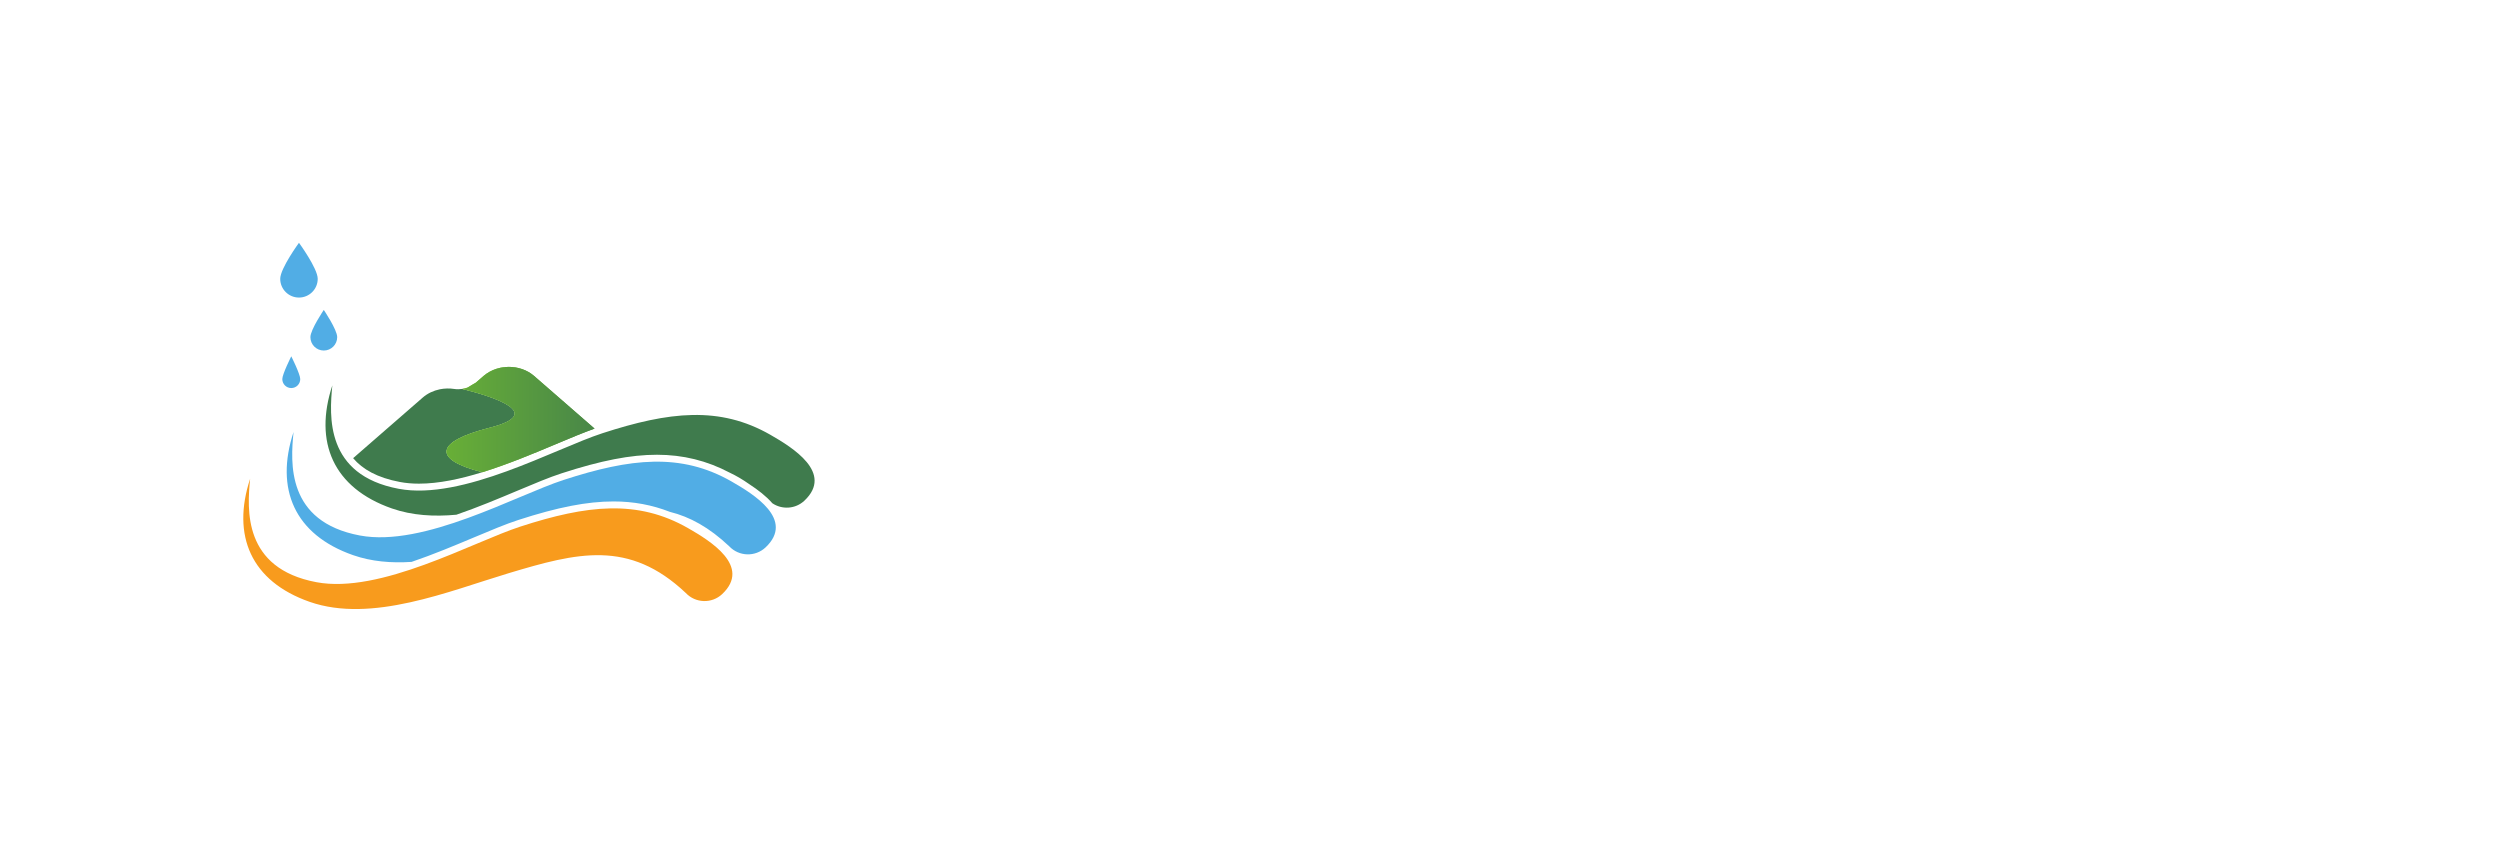
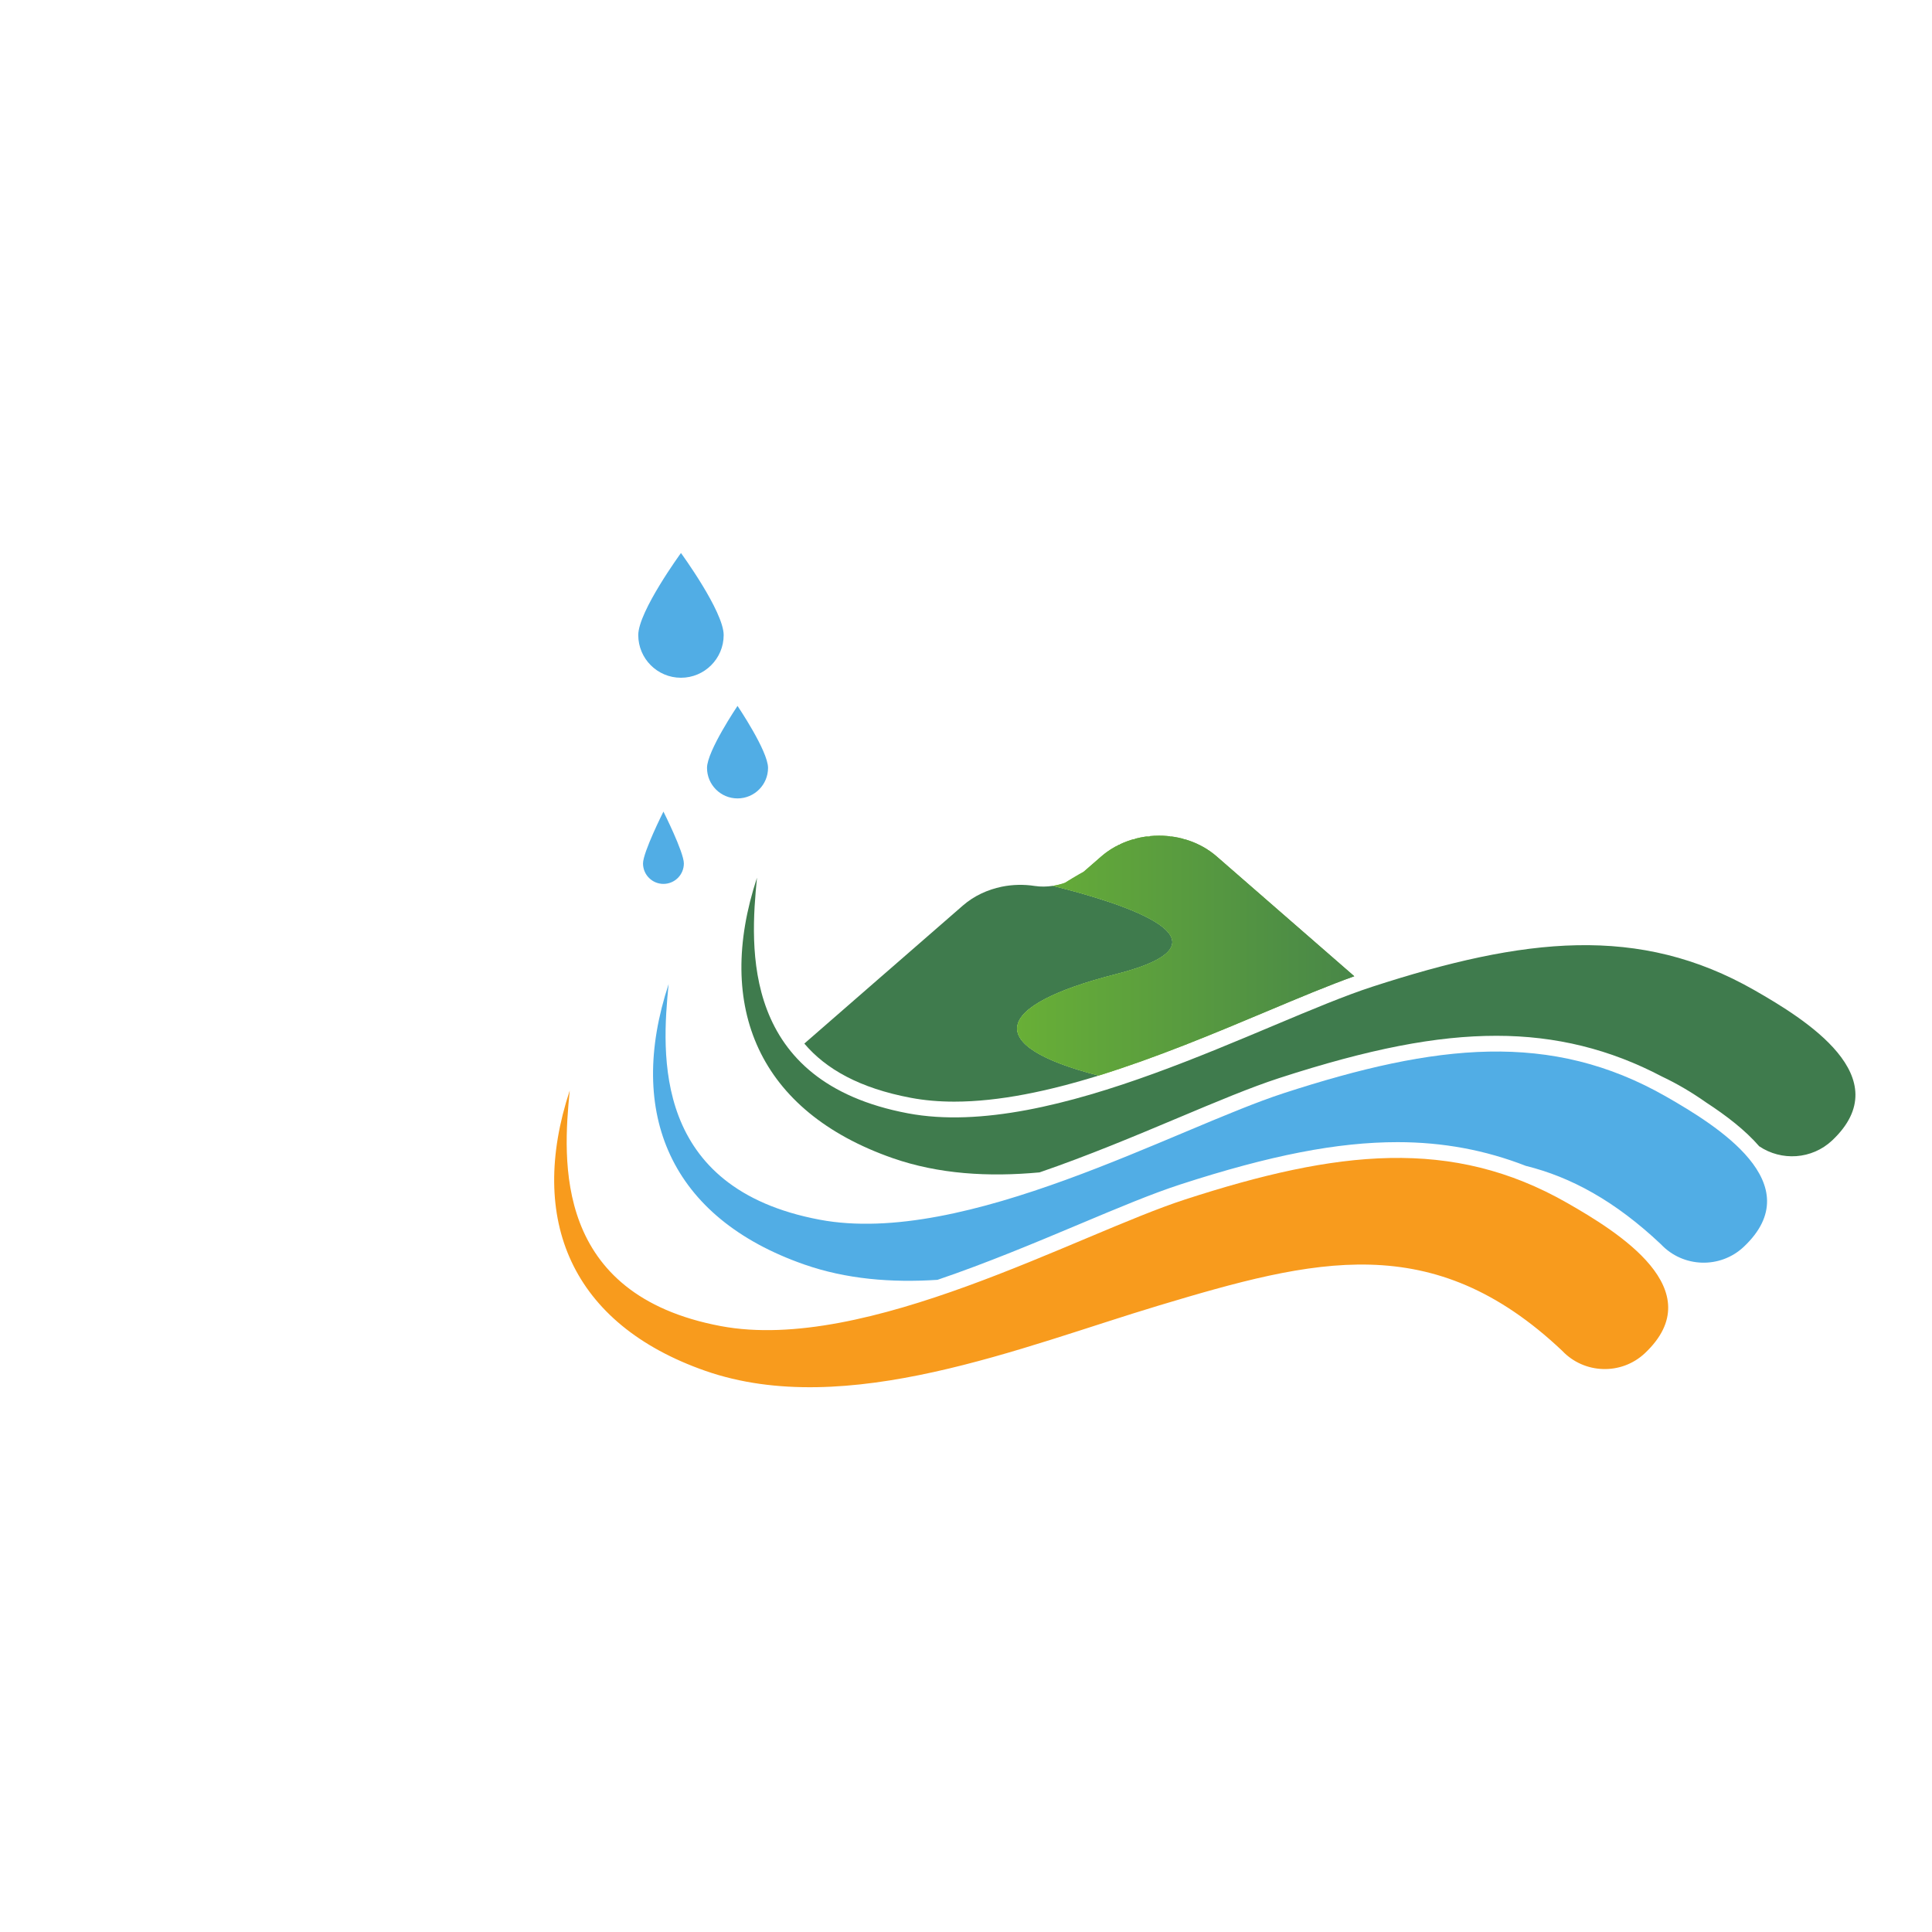
- <svg xmlns="http://www.w3.org/2000/svg" viewBox="0 0 560 190.667" height="190.667" width="560" xml:space="preserve" id="svg2" version="1.1">
+ <svg xmlns="http://www.w3.org/2000/svg" viewBox="0 0 190 190" height="190" width="190" xml:space="preserve" id="svg2" version="1.1">
  <defs id="defs6">
    <clipPath id="clipPath96" clipPathUnits="userSpaceOnUse">
      <path id="path94" d="m 841.129,812.27 c -8.727,-1.79 -17.129,-5.258 -24.43,-10.469 -1.5,-1.071 -2.961,-2.223 -4.371,-3.434 l -5.84,-5.086 -7.168,-6.238 c 0,0 -5.922,-3.242 -13.812,-8.172 -2.887,-1.074 -5.899,-1.781 -8.949,-2.25 52.589,-13.023 141.054,-41.141 46.211,-65.25 -90.59,-23.012 -98.2,-52.836 -12.387,-74.672 42.777,13.25 85.656,31.231 123.558,47.168 24.539,10.313 46.211,19.414 64.95,26.074 L 897.34,798.367 c -11.719,10.203 -27.082,15.27 -42.453,15.27 -4.617,0 -9.239,-0.449 -13.758,-1.367" />
    </clipPath>
    <clipPath id="clipPath102" clipPathUnits="userSpaceOnUse">
      <path id="path100" d="M 724.57,813.637 H 998.891 V 636.699 H 724.57 Z" />
    </clipPath>
    <linearGradient id="linearGradient108" spreadMethod="pad" gradientTransform="matrix(445.925,0,0,445.925,743.794,725.244)" gradientUnits="userSpaceOnUse" y2="0" x2="1" y1="0" x1="0">
      <stop id="stop104" offset="0" style="stop-opacity:1;stop-color:#7fcc2a" />
      <stop id="stop106" offset="1" style="stop-opacity:1;stop-color:#3f7b4d" />
    </linearGradient>
    <linearGradient id="linearGradient116" spreadMethod="pad" gradientTransform="matrix(499.324,0,0,499.324,571.968,725.215)" gradientUnits="userSpaceOnUse" y2="0" x2="1" y1="0" x1="0">
      <stop id="stop112" offset="0" style="stop-opacity:1;stop-color:#7fcc2a" />
      <stop id="stop114" offset="1" style="stop-opacity:1;stop-color:#3f7b4d" />
    </linearGradient>
  </defs>
  <g transform="matrix(1.333333,0,0,-1.333333,0,190.6667)" id="g10">
    <g transform="scale(0.1)" id="g12">
      <path id="path82" style="fill:#51ade5;fill-opacity:1;fill-rule:evenodd;stroke:none" d="m 504.402,793.137 c 0,-8.332 -6.734,-15.078 -15.066,-15.078 -8.313,0 -15.063,6.746 -15.063,15.078 0,8.308 15.063,38.25 15.063,38.25 0,0 15.066,-29.942 15.066,-38.25" />
      <path id="path84" style="fill:#51ade5;fill-opacity:1;fill-rule:evenodd;stroke:none" d="m 566.488,863.629 c 0,-12.441 -10.078,-22.52 -22.508,-22.52 -12.441,0 -22.5,10.079 -22.5,22.52 0,12.441 22.5,45.707 22.5,45.707 0,0 22.508,-33.266 22.508,-45.707" />
      <path id="path86" style="fill:#51ade5;fill-opacity:1;fill-rule:evenodd;stroke:none" d="m 533.766,961.598 c 0,-17.387 -14.114,-31.493 -31.5,-31.493 -17.411,0 -31.5,14.106 -31.5,31.493 0,17.402 31.5,60.512 31.5,60.512 0,0 31.5,-43.11 31.5,-60.512" />
      <path id="path88" style="fill:#3f7b4d;fill-opacity:1;fill-rule:nonzero;stroke:none" d="m 671.871,620.266 c 9.84,-1.868 20.602,-2.817 31.957,-2.817 33.301,0 69.895,7.895 106.555,19.25 -85.813,21.848 -78.203,51.66 12.387,74.672 94.843,24.102 6.39,52.223 -46.211,65.254 -4.411,-0.672 -8.907,-0.77 -13.411,-0.082 -7.988,1.238 -16.218,1.059 -24.16,-0.535 -10.535,-2.164 -20.57,-6.754 -28.797,-13.914 l -53.75,-46.801 -6.363,-5.52 -56.824,-49.492 c 15.84,-18.711 40.656,-32.886 78.617,-40.015" />
      <g id="g90">
        <g clip-path="url(#clipPath96)" id="g92">
          <g clip-path="url(#clipPath102)" id="g98">
            <path id="path110" style="fill:url(#linearGradient108);fill-opacity:1;fill-rule:nonzero;stroke:none" d="m 809,636 v 1 h -4 v 1 h -3 v 1 h -4 v 1 h -3 v 1 h -3 v 1 h -3 v 1 h -3 v 1 h -3 v 1 h -3 v 1 h -2 v 1 h -2 v 1 h -3 v 1 h -2 v 1 h -2 v 1 h -2 v 1 h -2 v 1 h -1 v 1 h -2 v 1 h -1 v 1 h -2 v 1 h -1 v 1 h -1 v 1 h -1 v 1 h -1 v 1 h -1 v 1 h -1 v 1 h -1 v 2 h -1 v 2 h -1 v 9 h 1 v 2 h 1 v 2 h 1 v 1 h 1 v 1 h 1 v 1 h 1 v 1 h 1 v 1 h 1 v 1 h 1 v 1 h 1 v 1 h 2 v 1 h 1 v 1 h 2 v 1 h 2 v 1 h 1 v 1 h 2 v 1 h 2 v 1 h 2 v 1 h 2 v 1 h 2 v 1 h 3 v 1 h 2 v 1 h 3 v 1 h 2 v 1 h 3 v 1 h 3 v 1 h 3 v 1 h 3 v 1 h 3 v 1 h 3 v 1 h 4 v 1 h 4 v 1 h 3 v 1 h 4 v 1 h 3 v 1 h 4 v 1 h 3 v 1 h 4 v 1 h 3 v 1 h 3 v 1 h 2 v 1 h 3 v 1 h 2 v 1 h 2 v 1 h 2 v 1 h 2 v 1 h 2 v 1 h 1 v 1 h 2 v 1 h 1 v 1 h 1 v 1 h 1 v 2 h 1 v 2 h 1 v 4 h -1 v 3 h -1 v 1 h -1 v 1 h -1 v 2 h -2 v 1 h -1 v 1 h -1 v 1 h -1 v 1 h -2 v 1 h -2 v 1 h -1 v 1 h -2 v 1 h -2 v 1 h -2 v 1 h -2 v 1 h -2 v 1 h -2 v 1 h -3 v 1 h -2 v 1 h -2 v 1 h -3 v 1 h -3 v 1 h -3 v 1 h -2 v 1 h -3 v 1 h -3 v 1 h -3 v 1 h -4 v 1 h -3 v 1 h -3 v 1 h -4 v 1 h -3 v 1 h -4 v 1 h -4 v 1 h -4 v 1 h -3 v 1 h -3 v 1 h 2 v 1 h 4 v 1 h 3 v 1 h 2 v 1 h 1 v 1 h 2 v 1 h 2 v 1 h 2 v 1 h 1 v 1 h 2 v 1 h 2 v 1 h 1 v 1 h 1 v 1 h 1 v 1 h 1 v 1 h 2 v 1 h 1 v 1 h 1 v 1 h 1 v 1 h 1 v 1 h 1 v 1 h 1 v 1 h 2 v 1 h 1 v 1 h 1 v 1 h 2 v 1 h 1 v 1 h 2 v 1 h 2 v 1 h 2 v 1 h 2 v 1 h 1 v 1 h 3 v 1 h 3 v 1 h 4 v 1 h 3 v 1 h 8 v 1 h 15 v -1 h 7 v -1 h 3 v -1 h 4 v -1 h 3 v -1 h 2 v -1 h 2 v -1 h 2 v -1 h 2 v -1 h 2 v -1 h 1 v -1 h 2 v -1 h 1 v -1 h 2 v -1 h 1 v -1 h 1 v -1 h 1 v -1 h 2 v -1 h 1 v -1 h 1 v -1 h 1 v -1 h 1 v -1 h 1 v -1 h 1 v -1 h 2 v -1 h 1 v -1 h 1 v -1 h 1 v -1 h 1 v -1 h 1 v -1 h 1 v -1 h 2 v -1 h 1 v -1 h 1 v -1 h 1 v -1 h 1 v -1 h 1 v -1 h 2 v -1 h 1 v -1 h 1 v -1 h 1 v -1 h 1 v -1 h 1 v -1 h 1 v -1 h 2 v -1 h 1 v -1 h 1 v -1 h 1 v -1 h 1 v -1 h 1 v -1 h 1 v -1 h 2 v -1 h 1 v -1 h 1 v -1 h 1 v -1 h 1 v -1 h 1 v -1 h 1 v -1 h 2 v -1 h 1 v -1 h 1 v -1 h 1 v -1 h 1 v -1 h 1 v -1 h 2 v -1 h 1 v -1 h 1 v -1 h 1 v -1 h 1 v -1 h 1 v -1 h 1 v -1 h 2 v -1 h 1 v -1 h 1 v -1 h 1 v -1 h 1 v -1 h 1 v -1 h 1 v -1 h 2 v -1 h 1 v -1 h 1 v -1 h 1 v -1 h 1 v -1 h 1 v -1 h 2 v -1 h 1 v -1 h 1 v -1 h 1 v -1 h 1 v -1 h 1 v -1 h 1 v -1 h 2 v -1 h 1 v -1 h 1 v -1 h 1 v -1 h 1 v -1 h 1 v -1 h 1 v -1 h 2 v -1 h 1 v -1 h 1 v -1 h 1 v -1 h 1 v -1 h 1 v -2 h -2 v -1 h -3 v -1 h -3 v -1 h -2 v -1 h -3 v -1 h -2 v -1 h -3 v -1 h -3 v -1 h -2 v -1 h -3 v -1 h -2 v -1 h -3 v -1 h -2 v -1 h -2 v -1 h -3 v -1 h -2 v -1 h -3 v -1 h -2 v -1 h -3 v -1 h -2 v -1 h -2 v -1 h -3 v -1 h -2 v -1 h -2 v -1 h -3 v -1 h -2 v -1 h -3 v -1 h -2 v -1 h -2 v -1 h -3 v -1 h -2 v -1 h -3 v -1 h -2 v -1 h -2 v -1 h -3 v -1 h -2 v -1 h -3 v -1 h -2 v -1 h -2 v -1 h -3 v -1 h -2 v -1 h -3 v -1 h -2 v -1 h -3 v -1 h -2 v -1 h -3 v -1 h -2 v -1 h -3 v -1 h -2 v -1 h -3 v -1 h -2 v -1 h -3 v -1 h -3 v -1 h -2 v -1 h -3 v -1 h -3 v -1 h -2 v -1 h -3 v -1 h -3 v -1 h -2 v -1 h -3 v -1 h -3 v -1 h -2 v -1 h -3 v -1 h -3 v -1 h -3 v -1 h -3 v -1 h -3 v -1 h -3 v -1 h -3 v -1 h -3 v -1 h -3 v -1 h -3 v -1" />
            <path id="path118" style="fill:url(#linearGradient116);fill-opacity:1;fill-rule:nonzero;stroke:none" d="m 809,636 v 1 h -4 v 1 h -3 v 1 h -4 v 1 h -3 v 1 h -3 v 1 h -3 v 1 h -3 v 1 h -3 v 1 h -3 v 1 h -2 v 1 h -2 v 1 h -3 v 1 h -2 v 1 h -2 v 1 h -2 v 1 h -2 v 1 h -1 v 1 h -2 v 1 h -1 v 1 h -2 v 1 h -1 v 1 h -1 v 1 h -1 v 1 h -1 v 1 h -1 v 1 h -1 v 1 h -1 v 2 h -1 v 2 h -1 v 9 h 1 v 2 h 1 v 2 h 1 v 1 h 1 v 1 h 1 v 1 h 1 v 1 h 1 v 1 h 1 v 1 h 1 v 1 h 1 v 1 h 2 v 1 h 1 v 1 h 2 v 1 h 2 v 1 h 1 v 1 h 2 v 1 h 2 v 1 h 2 v 1 h 2 v 1 h 2 v 1 h 3 v 1 h 2 v 1 h 3 v 1 h 2 v 1 h 3 v 1 h 3 v 1 h 3 v 1 h 3 v 1 h 3 v 1 h 3 v 1 h 4 v 1 h 4 v 1 h 3 v 1 h 4 v 1 h 3 v 1 h 4 v 1 h 3 v 1 h 4 v 1 h 3 v 1 h 3 v 1 h 2 v 1 h 3 v 1 h 2 v 1 h 2 v 1 h 2 v 1 h 2 v 1 h 2 v 1 h 1 v 1 h 2 v 1 h 1 v 1 h 1 v 1 h 1 v 2 h 1 v 2 h 1 v 4 h -1 v 3 h -1 v 1 h -1 v 1 h -1 v 2 h -2 v 1 h -1 v 1 h -1 v 1 h -1 v 1 h -2 v 1 h -2 v 1 h -1 v 1 h -2 v 1 h -2 v 1 h -2 v 1 h -2 v 1 h -2 v 1 h -2 v 1 h -3 v 1 h -2 v 1 h -2 v 1 h -3 v 1 h -3 v 1 h -3 v 1 h -2 v 1 h -3 v 1 h -3 v 1 h -3 v 1 h -4 v 1 h -3 v 1 h -3 v 1 h -4 v 1 h -3 v 1 h -4 v 1 h -4 v 1 h -4 v 1 h -3 v 1 h -3 v 1 h 2 v 1 h 4 v 1 h 3 v 1 h 2 v 1 h 1 v 1 h 2 v 1 h 2 v 1 h 2 v 1 h 1 v 1 h 2 v 1 h 2 v 1 h 1 v 1 h 1 v 1 h 1 v 1 h 1 v 1 h 2 v 1 h 1 v 1 h 1 v 1 h 1 v 1 h 1 v 1 h 1 v 1 h 1 v 1 h 2 v 1 h 1 v 1 h 1 v 1 h 2 v 1 h 1 v 1 h 2 v 1 h 2 v 1 h 2 v 1 h 2 v 1 h 1 v 1 h 3 v 1 h 3 v 1 h 4 v 1 h 3 v 1 h 8 v 1 h 15 v -1 h 7 v -1 h 3 v -1 h 4 v -1 h 3 v -1 h 2 v -1 h 2 v -1 h 2 v -1 h 2 v -1 h 2 v -1 h 1 v -1 h 2 v -1 h 1 v -1 h 2 v -1 h 1 v -1 h 1 v -1 h 1 v -1 h 2 v -1 h 1 v -1 h 1 v -1 h 1 v -1 h 1 v -1 h 1 v -1 h 1 v -1 h 2 v -1 h 1 v -1 h 1 v -1 h 1 v -1 h 1 v -1 h 1 v -1 h 1 v -1 h 2 v -1 h 1 v -1 h 1 v -1 h 1 v -1 h 1 v -1 h 1 v -1 h 2 v -1 h 1 v -1 h 1 v -1 h 1 v -1 h 1 v -1 h 1 v -1 h 1 v -1 h 2 v -1 h 1 v -1 h 1 v -1 h 1 v -1 h 1 v -1 h 1 v -1 h 1 v -1 h 2 v -1 h 1 v -1 h 1 v -1 h 1 v -1 h 1 v -1 h 1 v -1 h 1 v -1 h 2 v -1 h 1 v -1 h 1 v -1 h 1 v -1 h 1 v -1 h 1 v -1 h 2 v -1 h 1 v -1 h 1 v -1 h 1 v -1 h 1 v -1 h 1 v -1 h 1 v -1 h 2 v -1 h 1 v -1 h 1 v -1 h 1 v -1 h 1 v -1 h 1 v -1 h 1 v -1 h 2 v -1 h 1 v -1 h 1 v -1 h 1 v -1 h 1 v -1 h 1 v -1 h 2 v -1 h 1 v -1 h 1 v -1 h 1 v -1 h 1 v -1 h 1 v -1 h 1 v -1 h 2 v -1 h 1 v -1 h 1 v -1 h 1 v -1 h 1 v -1 h 1 v -1 h 1 v -1 h 2 v -1 h 1 v -1 h 1 v -1 h 1 v -1 h 1 v -1 h 1 v -2 h -2 v -1 h -3 v -1 h -3 v -1 h -2 v -1 h -3 v -1 h -2 v -1 h -3 v -1 h -3 v -1 h -2 v -1 h -3 v -1 h -2 v -1 h -3 v -1 h -2 v -1 h -2 v -1 h -3 v -1 h -2 v -1 h -3 v -1 h -2 v -1 h -3 v -1 h -2 v -1 h -2 v -1 h -3 v -1 h -2 v -1 h -2 v -1 h -3 v -1 h -2 v -1 h -3 v -1 h -2 v -1 h -2 v -1 h -3 v -1 h -2 v -1 h -3 v -1 h -2 v -1 h -2 v -1 h -3 v -1 h -2 v -1 h -3 v -1 h -2 v -1 h -2 v -1 h -3 v -1 h -2 v -1 h -3 v -1 h -2 v -1 h -3 v -1 h -2 v -1 h -3 v -1 h -2 v -1 h -3 v -1 h -2 v -1 h -3 v -1 h -2 v -1 h -3 v -1 h -3 v -1 h -2 v -1 h -3 v -1 h -3 v -1 h -2 v -1 h -3 v -1 h -3 v -1 h -2 v -1 h -3 v -1 h -3 v -1 h -2 v -1 h -3 v -1 h -3 v -1 h -3 v -1 h -3 v -1 h -3 v -1 h -3 v -1 h -3 v -1 h -3 v -1 h -3 v -1 h -3 v -1" />
          </g>
        </g>
      </g>
      <path id="path120" style="fill:#3f7b4d;fill-opacity:1;fill-rule:nonzero;stroke:none" d="m 1294.17,699.578 c -85.15,48.735 -169.92,39.012 -281.94,2.649 -79.917,-25.95 -235.234,-113.594 -342.503,-93.399 -123.461,23.223 -116.543,122 -111.383,173.813 -31.418,-95.414 1.453,-172.414 100.051,-206.848 33.988,-11.855 70.761,-14.008 108.347,-10.52 35.504,12.2 70.492,26.875 102.024,40.137 28.89,12.156 53.851,22.637 74.703,29.414 66.491,21.582 115.921,31.199 160.281,31.199 43.82,0 83.87,-9.929 122.14,-30.085 10.82,-5.11 21.66,-11.434 32.56,-19.114 14.94,-9.746 28.84,-20.445 39.1,-32.293 16.35,-11.023 38.79,-9.804 53.82,4.317 49.46,46.679 -20.03,89.465 -57.2,110.73" />
      <path id="path122" style="fill:#51ade5;fill-opacity:1;fill-rule:evenodd;stroke:none" d="m 1229,621.121 c -85.15,48.734 -169.92,39.016 -281.949,2.641 C 867.141,597.813 711.809,510.168 604.543,530.383 481.09,553.594 487.996,652.371 493.168,704.18 c -31.43,-95.41 1.449,-172.41 100.051,-206.844 30.941,-10.805 64.179,-13.535 98.25,-11.313 36.301,12.344 72.14,27.383 104.371,40.93 28.89,12.141 53.848,22.637 74.687,29.402 66.504,21.594 115.942,31.223 160.303,31.223 33.45,0 64.69,-5.848 94.64,-17.519 33.21,-8.196 65.89,-25.965 99.64,-57.84 16.29,-17.278 43.68,-18.188 61.07,-1.821 49.47,46.672 -20.01,89.446 -57.18,110.723" />
      <path id="path124" style="fill:#f89b1d;fill-opacity:1;fill-rule:evenodd;stroke:none" d="m 1152.18,433.75 c -95.65,90.359 -182.742,67.766 -297.461,33.328 -100.602,-30.23 -230.442,-84.488 -334.422,-48.199 -98.598,34.434 -131.481,111.434 -100.059,206.844 -5.16,-51.805 -12.07,-150.594 111.367,-173.809 107.282,-20.195 262.614,67.441 342.512,93.391 112.031,36.367 196.813,46.082 281.953,-2.649 37.18,-21.269 106.65,-64.043 57.18,-110.73 -17.38,-16.356 -44.78,-15.446 -61.07,1.824" />
    </g>
  </g>
</svg>
